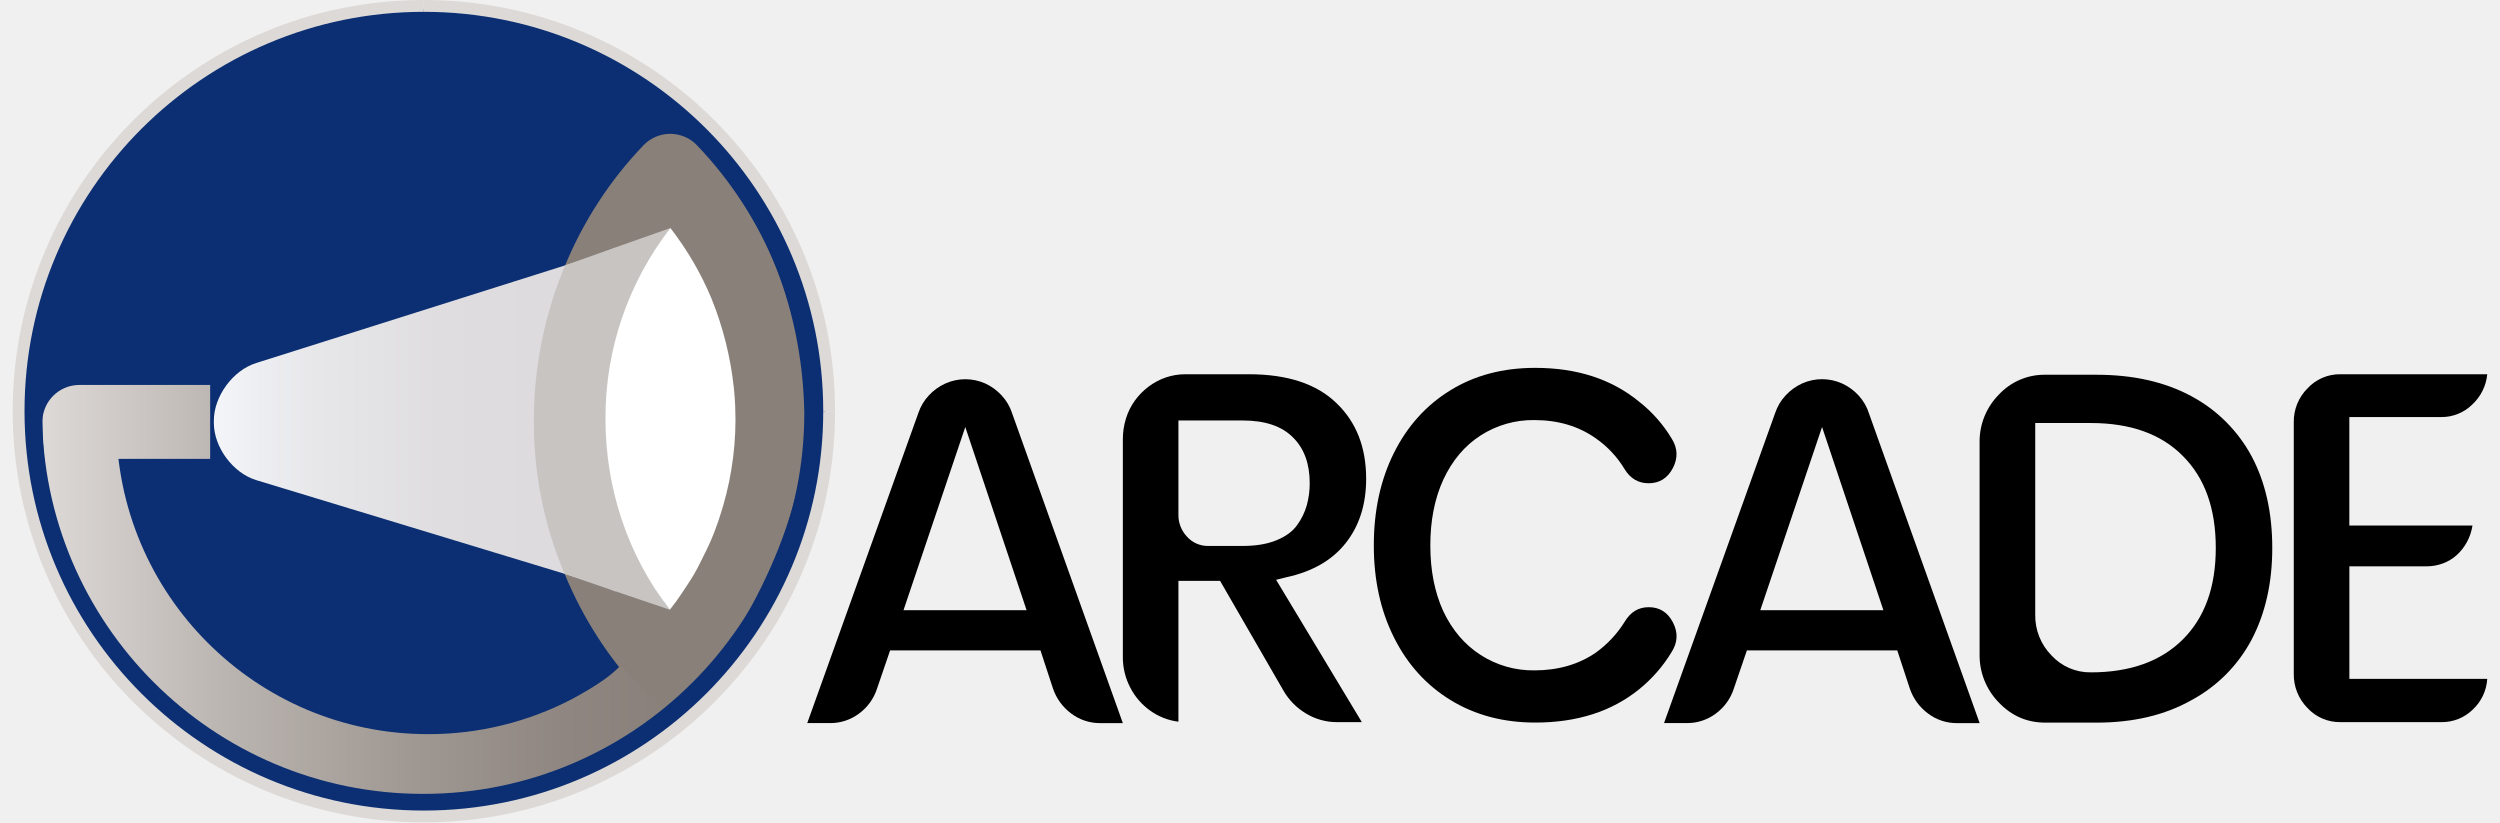
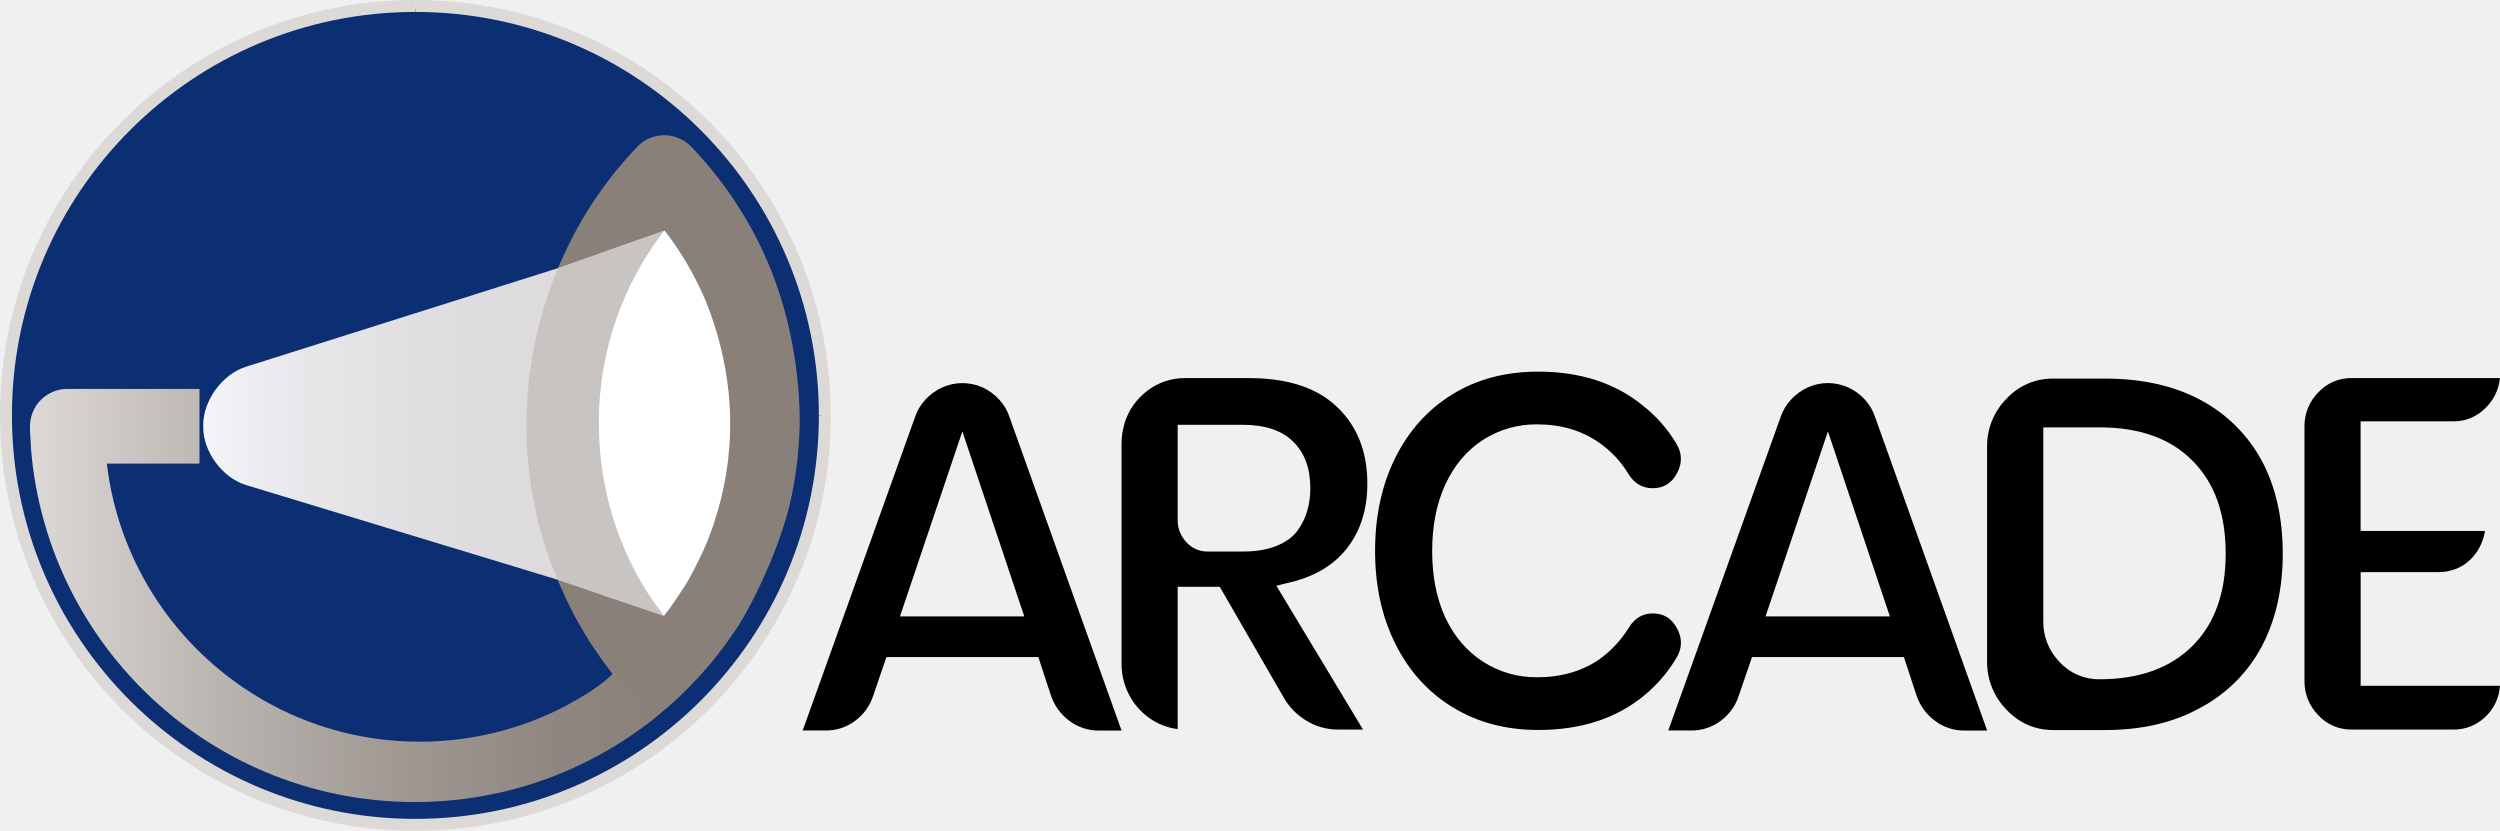
- <svg xmlns="http://www.w3.org/2000/svg" id="Layer_1" data-name="Layer 1" viewBox="0 0 1674.03 556.32" width="200" height="65.79">
+ <svg xmlns="http://www.w3.org/2000/svg" id="Layer_1" data-name="Layer 1" viewBox="0 0 1674.03 556.32">
  <defs>
    <linearGradient id="linear-gradient" x1="136.08" y1="283.7" x2="411.41" y2="283.7" gradientUnits="userSpaceOnUse">
      <stop offset="0" stop-color="#fff" />
      <stop offset="0.25" stop-color="#f1f0f0" />
      <stop offset="0.55" stop-color="#e9e6e6" />
      <stop offset="0.93" stop-color="#e6e3e3" />
    </linearGradient>
    <linearGradient id="linear-gradient-2" x1="20.09" y1="403.53" x2="446.41" y2="403.53" gradientUnits="userSpaceOnUse">
      <stop offset="0" stop-color="#ddd9d7" />
      <stop offset="0.29" stop-color="#bbb5b1" />
      <stop offset="0.58" stop-color="#9f9893" />
      <stop offset="0.83" stop-color="#8f8681" />
      <stop offset="1" stop-color="#89807a" />
    </linearGradient>
  </defs>
  <path d="M676.16,279.77,751,489.18H735.77A32.12,32.12,0,0,1,716,482.62a34.86,34.86,0,0,1-12.31-17L695.28,440H593.55l-8.75,25.58a33.82,33.82,0,0,1-12.31,17.17,32.13,32.13,0,0,1-19.44,6.4H537.5l75.16-209.75a32.6,32.6,0,0,1,7.13-11.95A34.69,34.69,0,0,1,631,259.4a33,33,0,0,1,26.89,0A34.76,34.76,0,0,1,669,267.48,32.23,32.23,0,0,1,676.16,279.77Zm-73.54,133h83.26l-41.47-123.9Z" />
  <path d="M861.48,390.53l-6.8,1.69,58,96.29H895.82a40.16,40.16,0,0,1-20.73-5.73A42.85,42.85,0,0,1,859.54,467l-42.77-74.07H788.59v95.28a41.61,41.61,0,0,1-19-7.41A43.47,43.47,0,0,1,756,465.11a44,44,0,0,1-5-20.71V297.28a46.9,46.9,0,0,1,2.1-14.14,41.84,41.84,0,0,1,6-12.12,44.17,44.17,0,0,1,9.24-9.43A42.14,42.14,0,0,1,780,255.36a40.75,40.75,0,0,1,13.45-2.19h42.76q39.19,0,59.29,19.53,20.09,19.19,20.09,51.17,0,25.94-13.77,43.43T861.48,390.53Zm-52.81-21.21H832q13.61,0,23-3.87t13.93-10.27a42.84,42.84,0,0,0,6.48-13.29,55,55,0,0,0,2-15q0-19.86-11.34-31-11.34-11.44-34-11.45H788.59v63.63a21.14,21.14,0,0,0,5.83,15A18.77,18.77,0,0,0,808.67,369.32Z" />
  <path d="M1123.1,421q5.34,10.28-.81,20a96.72,96.72,0,0,1-22,25.25q-27.87,22.56-70.31,22.55-32.4,0-57.18-15.15t-38.39-42.42Q920.77,404,920.77,369q0-35.36,13.61-62.62T972.61,264q24.61-15.16,57.34-15.15,42.45,0,70.31,22.89a91.9,91.9,0,0,1,22,24.91q6.15,9.78.81,20t-16.36,10.27q-10.38,0-16.2-9.42a68.1,68.1,0,0,0-19.44-20.88q-17.5-12.45-41.8-12.45A65.61,65.61,0,0,0,993,294.58q-16.2,10.44-25.27,30Q959,343.73,959,369t8.75,44.44q9.06,19.19,25.27,29.63a65.53,65.53,0,0,0,36.28,10.43q24.3,0,41.8-12.12a73.43,73.43,0,0,0,19.44-20.87q5.84-9.76,16.2-9.76Q1117.75,410.74,1123.1,421Z" />
  <path d="M1255.77,279.77l74.84,209.41h-15.23a32.1,32.1,0,0,1-19.76-6.56,34.88,34.88,0,0,1-12.32-17L1274.88,440H1173.15l-8.75,25.58a33.82,33.82,0,0,1-12.31,17.17,32.13,32.13,0,0,1-19.44,6.4H1117.1l75.17-209.75a32.44,32.44,0,0,1,7.12-11.95,34.8,34.8,0,0,1,11.18-8.08,33,33,0,0,1,26.89,0,34.8,34.8,0,0,1,11.18,8.08A32.36,32.36,0,0,1,1255.77,279.77Zm-73.55,133h83.27L1224,288.86Z" />
  <path d="M1514.63,308.72q13.93,26.26,13.93,61.95,0,35.35-13.93,61.95a99.13,99.13,0,0,1-40.82,41.07q-26.89,15.15-64.15,15.15H1375q-18.48,0-31.43-13.63a45.53,45.53,0,0,1-13-32.49V299.3a45,45,0,0,1,13-32.32A42,42,0,0,1,1375,253.51h34.66q37.26,0,64.15,14.48A99.73,99.73,0,0,1,1514.63,308.72ZM1468,432.62q22.35-22.22,22.35-61.95,0-40.07-22.35-62.28-22-22.23-62.21-22.22h-37.58V415.79a38.34,38.34,0,0,0,11,27.6,35.5,35.5,0,0,0,26.56,11.45Q1445.63,454.84,1468,432.62Z" />
  <path d="M1580.72,383.13v76.09H1674a31.07,31.07,0,0,1-9.88,20.87,29.88,29.88,0,0,1-21.22,8.42h-68.36a29.72,29.72,0,0,1-22.2-9.6,32.09,32.09,0,0,1-9.23-23.06V285.49a31.67,31.67,0,0,1,9.23-22.72,29.72,29.72,0,0,1,22.2-9.6H1674a32.16,32.16,0,0,1-10.21,20.54,29.44,29.44,0,0,1-20.89,8.42h-62.21v73.39H1664a34.61,34.61,0,0,1-3.73,11.11,33.52,33.52,0,0,1-6.8,8.75,29,29,0,0,1-9.4,5.73,31.49,31.49,0,0,1-11.18,2Z" />
  <circle cx="278.58" cy="277.21" r="265.39" fill="#0b2f72" stroke="#0b2f72" stroke-miterlimit="10" stroke-width="12" />
  <path d="M279.63,8.81c146,0,262.79,119.82,262.79,264.92" fill="#0b2f72" stroke="#9c9690" stroke-miterlimit="10" />
  <path d="M244.14,19.61" fill="none" stroke="#ddd9d7" stroke-miterlimit="10" stroke-width="11" />
  <path d="M4.83,283.43" fill="none" stroke="#ddd9d7" stroke-miterlimit="10" stroke-width="11" />
  <path d="M434.51,441.51C399.35,399.78,378,344.67,378,284.25c0-66.1,25.58-125.85,66.81-168.71,41.21,42.89,66.79,102.63,66.79,168.71s-46.16,146-87.37,188.86" fill="none" stroke="#89807a" stroke-linejoin="round" stroke-width="50" />
  <g opacity="0.95">
    <path d="M393.74,283.92c0,41.05,16.08,89.7,16.08,89.7,5.18,15.67-3.5,24.56-19.29,19.77L164.78,324.8c-15.78-4.8-28.7-22.22-28.7-38.72v-1.5c0-16.5,12.87-34.06,28.61-39l226-71.43c15.73-5,24.36,3.78,19.17,19.44C409.9,193.55,393.74,242.31,393.74,283.92Z" fill="url(#linear-gradient)" />
  </g>
  <path d="M379.25,285c0,41.81,10.07,81.12,28.87,115.18l-34.79-12A263,263,0,0,1,352.55,285a271.2,271.2,0,0,1,21.12-105.44l33.57-12C388,201.91,379.25,242.67,379.25,285Z" fill="#c8c4c2" />
  <path d="M403.05,284.2c0,46.71,14.65,91.72,41.48,128.26l-38.79-13.13a248.71,248.71,0,0,1,.68-231.47l38.43-13.55s14,18.37,25.69,49A210.69,210.69,0,0,0,444.41,156C417.59,192.52,403.05,237.11,403.05,284.2Z" fill="#c8c4c2" />
  <path d="M449.1,407.5" fill="#fff" />
  <path d="M444.53,412.44C416,375.68,401,330.28,401,283.28a209.13,209.13,0,0,1,43.94-129,209.27,209.27,0,0,1,27.75,47.59,225.25,225.25,0,0,1,15.18,60.65c.1,1,.19,2.06.28,3.1q.8,8.87.81,18.2a210.4,210.4,0,0,1-11,66.81c-.05.14-.08.28-.13.42l-.78,2.25c-.67,1.94-1.37,3.83-2.06,5.69-.26.67-.51,1.35-.77,2-.66,1.66-1.32,3.27-2,4.87s-1.15,2.46-1.79,3.88c-.07.16-.37.72-.43.86-.31.71-.45,1-.76,1.7s-2.66,5.33-4.65,9.35a120.06,120.06,0,0,1-7.85,13.47c-2.24,3.48-6.38,9.63-8.11,12" fill="#fff" />
  <path d="M133.58,285.42H45.09c0,130.47,105.66,236.22,236,236.22a235,235,0,0,0,109.53-26.93c19.25-10.49,29.47-17.9,38.15-26.58" fill="none" stroke-linejoin="round" stroke-width="50" stroke="url(#linear-gradient-2)" />
  <path d="M541.52,279.24c0,145.7-118.11,263.81-263.81,263.81S13.9,424.94,13.9,279.24" fill="none" stroke="#0b2f72" stroke-miterlimit="10" stroke-width="12" />
  <path d="M278.1,12.39c144.93-2,260.62,113.73,263.42,266.85" fill="none" stroke="#0b2f72" stroke-miterlimit="10" stroke-width="12" />
  <path d="M13.9,279.24c0-145.7,118.5-265.83,264.2-265.83" fill="none" stroke="#0b2f72" stroke-miterlimit="10" stroke-width="12" />
  <path d="M278.16,4C429.57,4,552.32,126.75,552.32,278.16" fill="none" stroke="#ddd9d7" stroke-miterlimit="10" stroke-width="8" />
  <path d="M552.32,278.16c0,151.41-122.75,274.16-274.16,274.16S4,429.57,4,278.16,126.75,4,278.16,4" fill="none" stroke="#ddd9d7" stroke-miterlimit="10" stroke-width="8" />
  <path d="M1617.09,490.92" fill="none" />
</svg>
